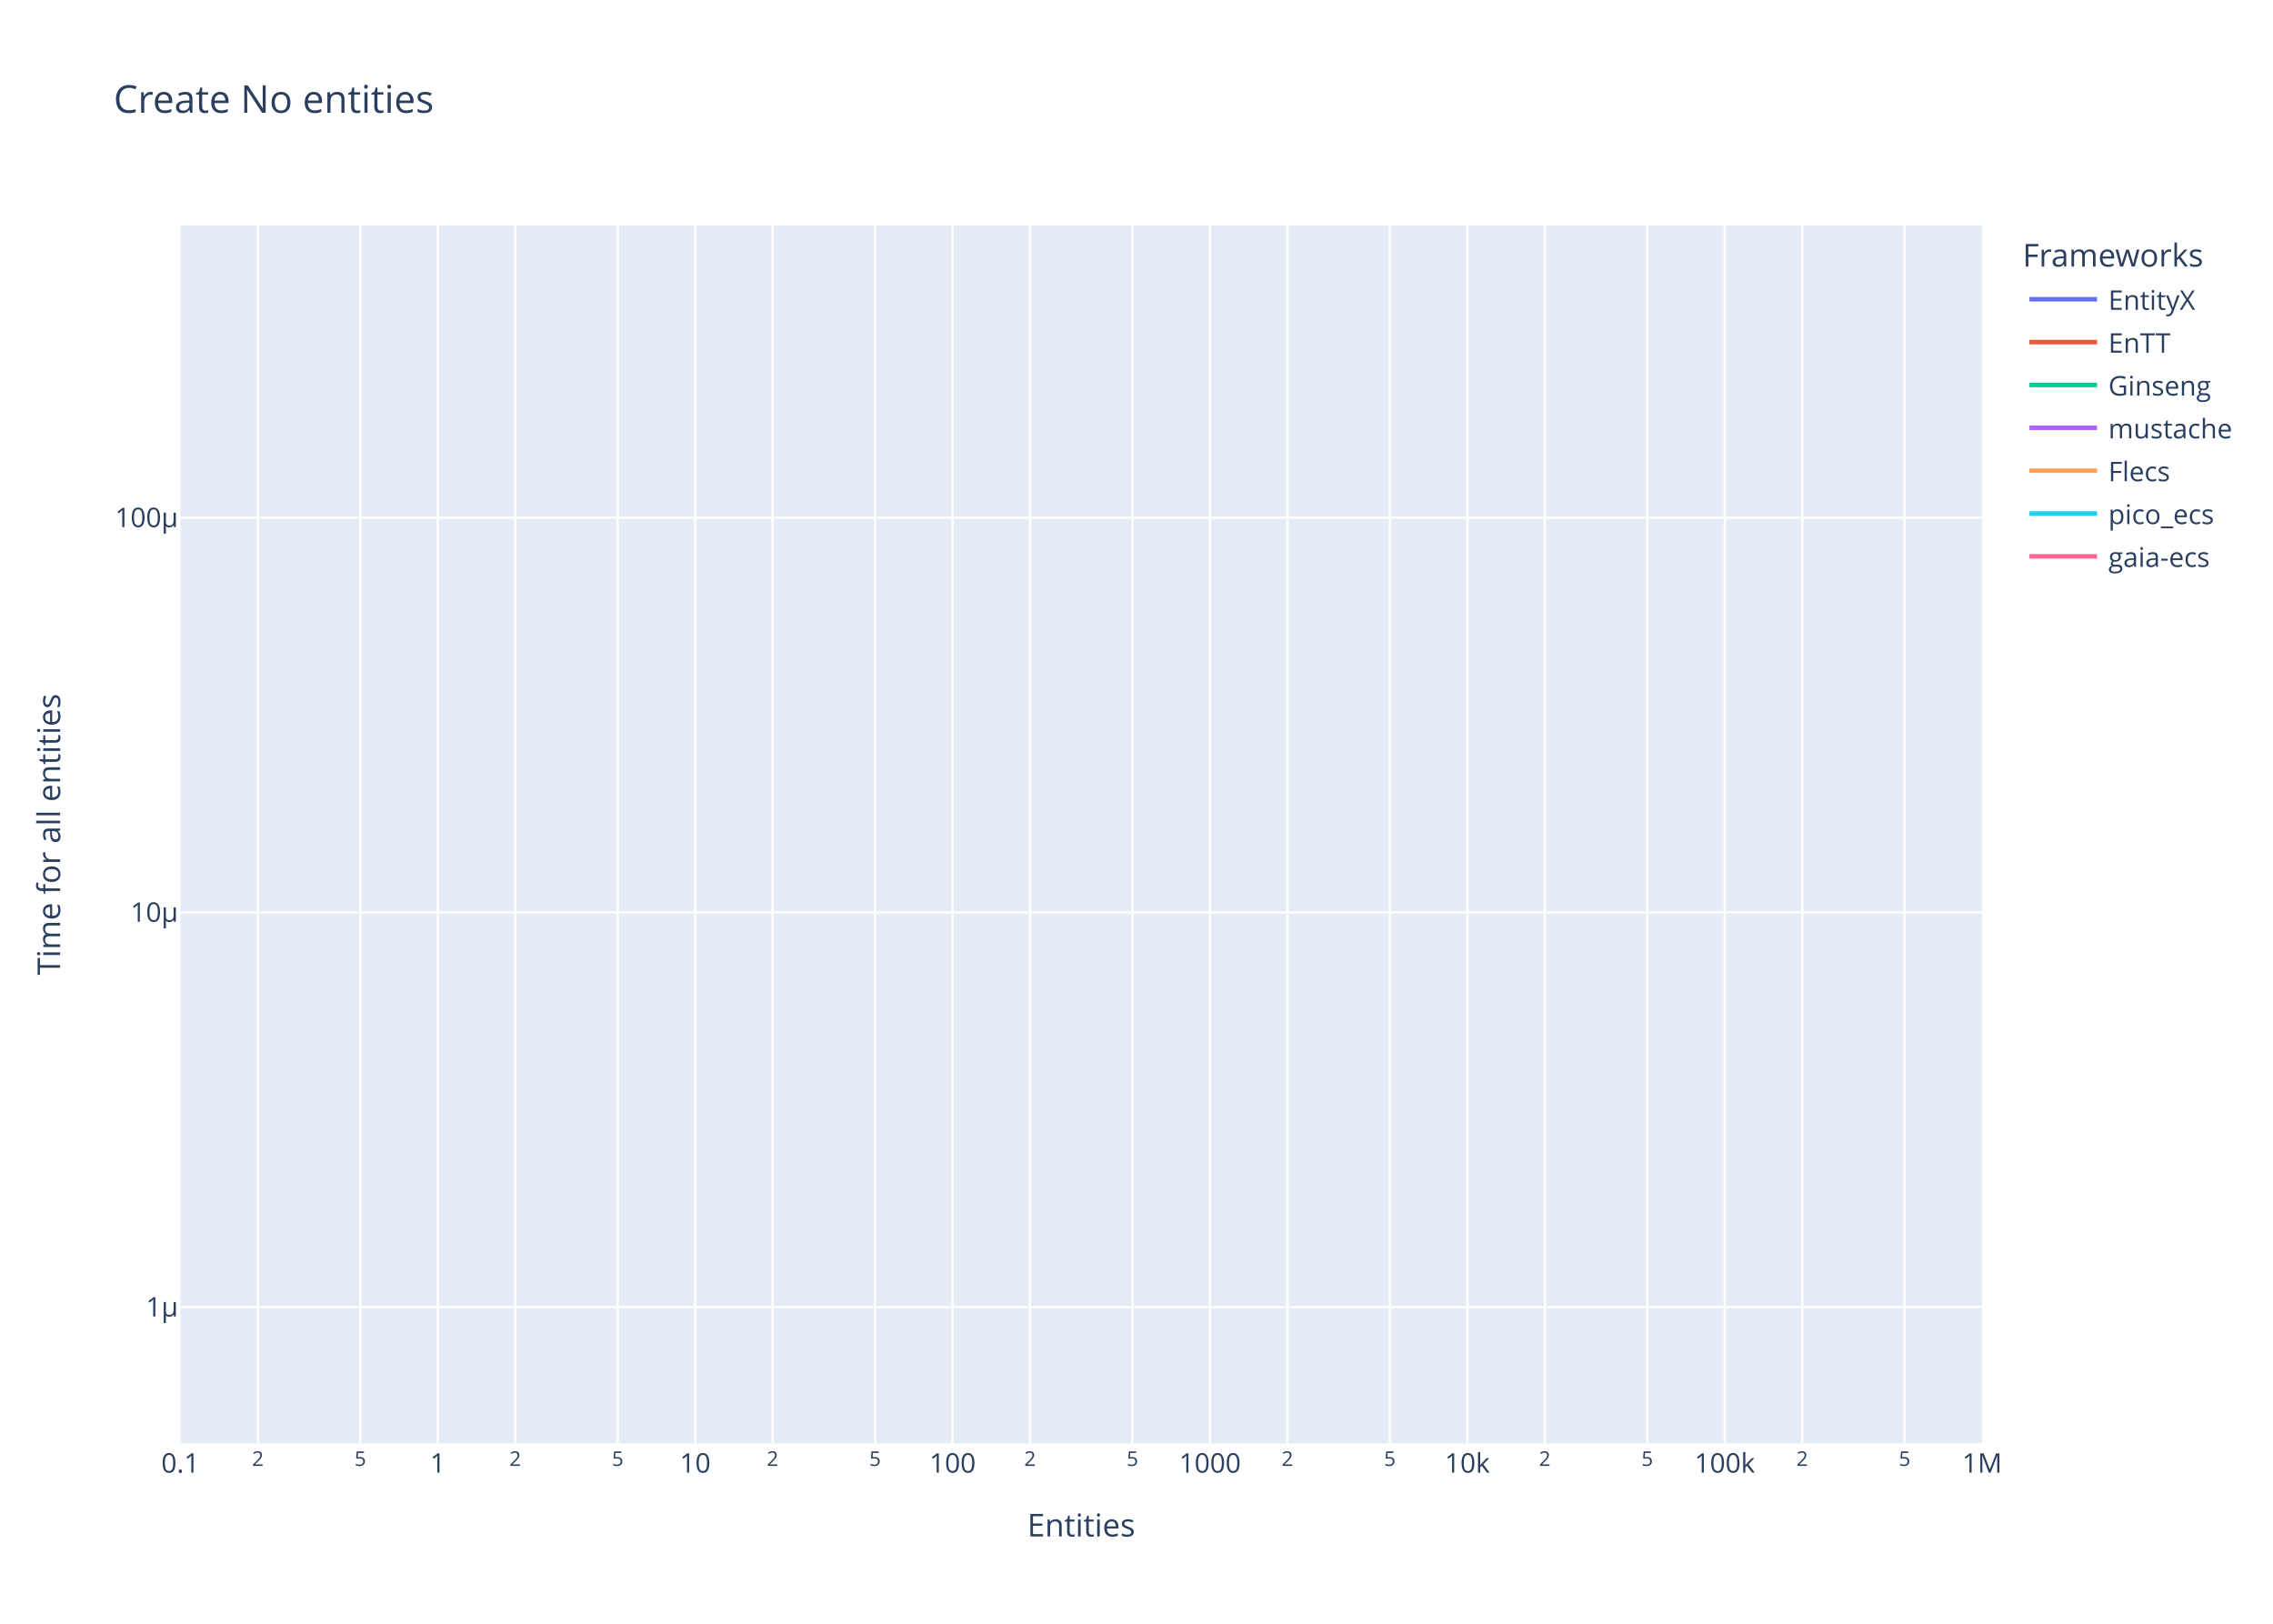
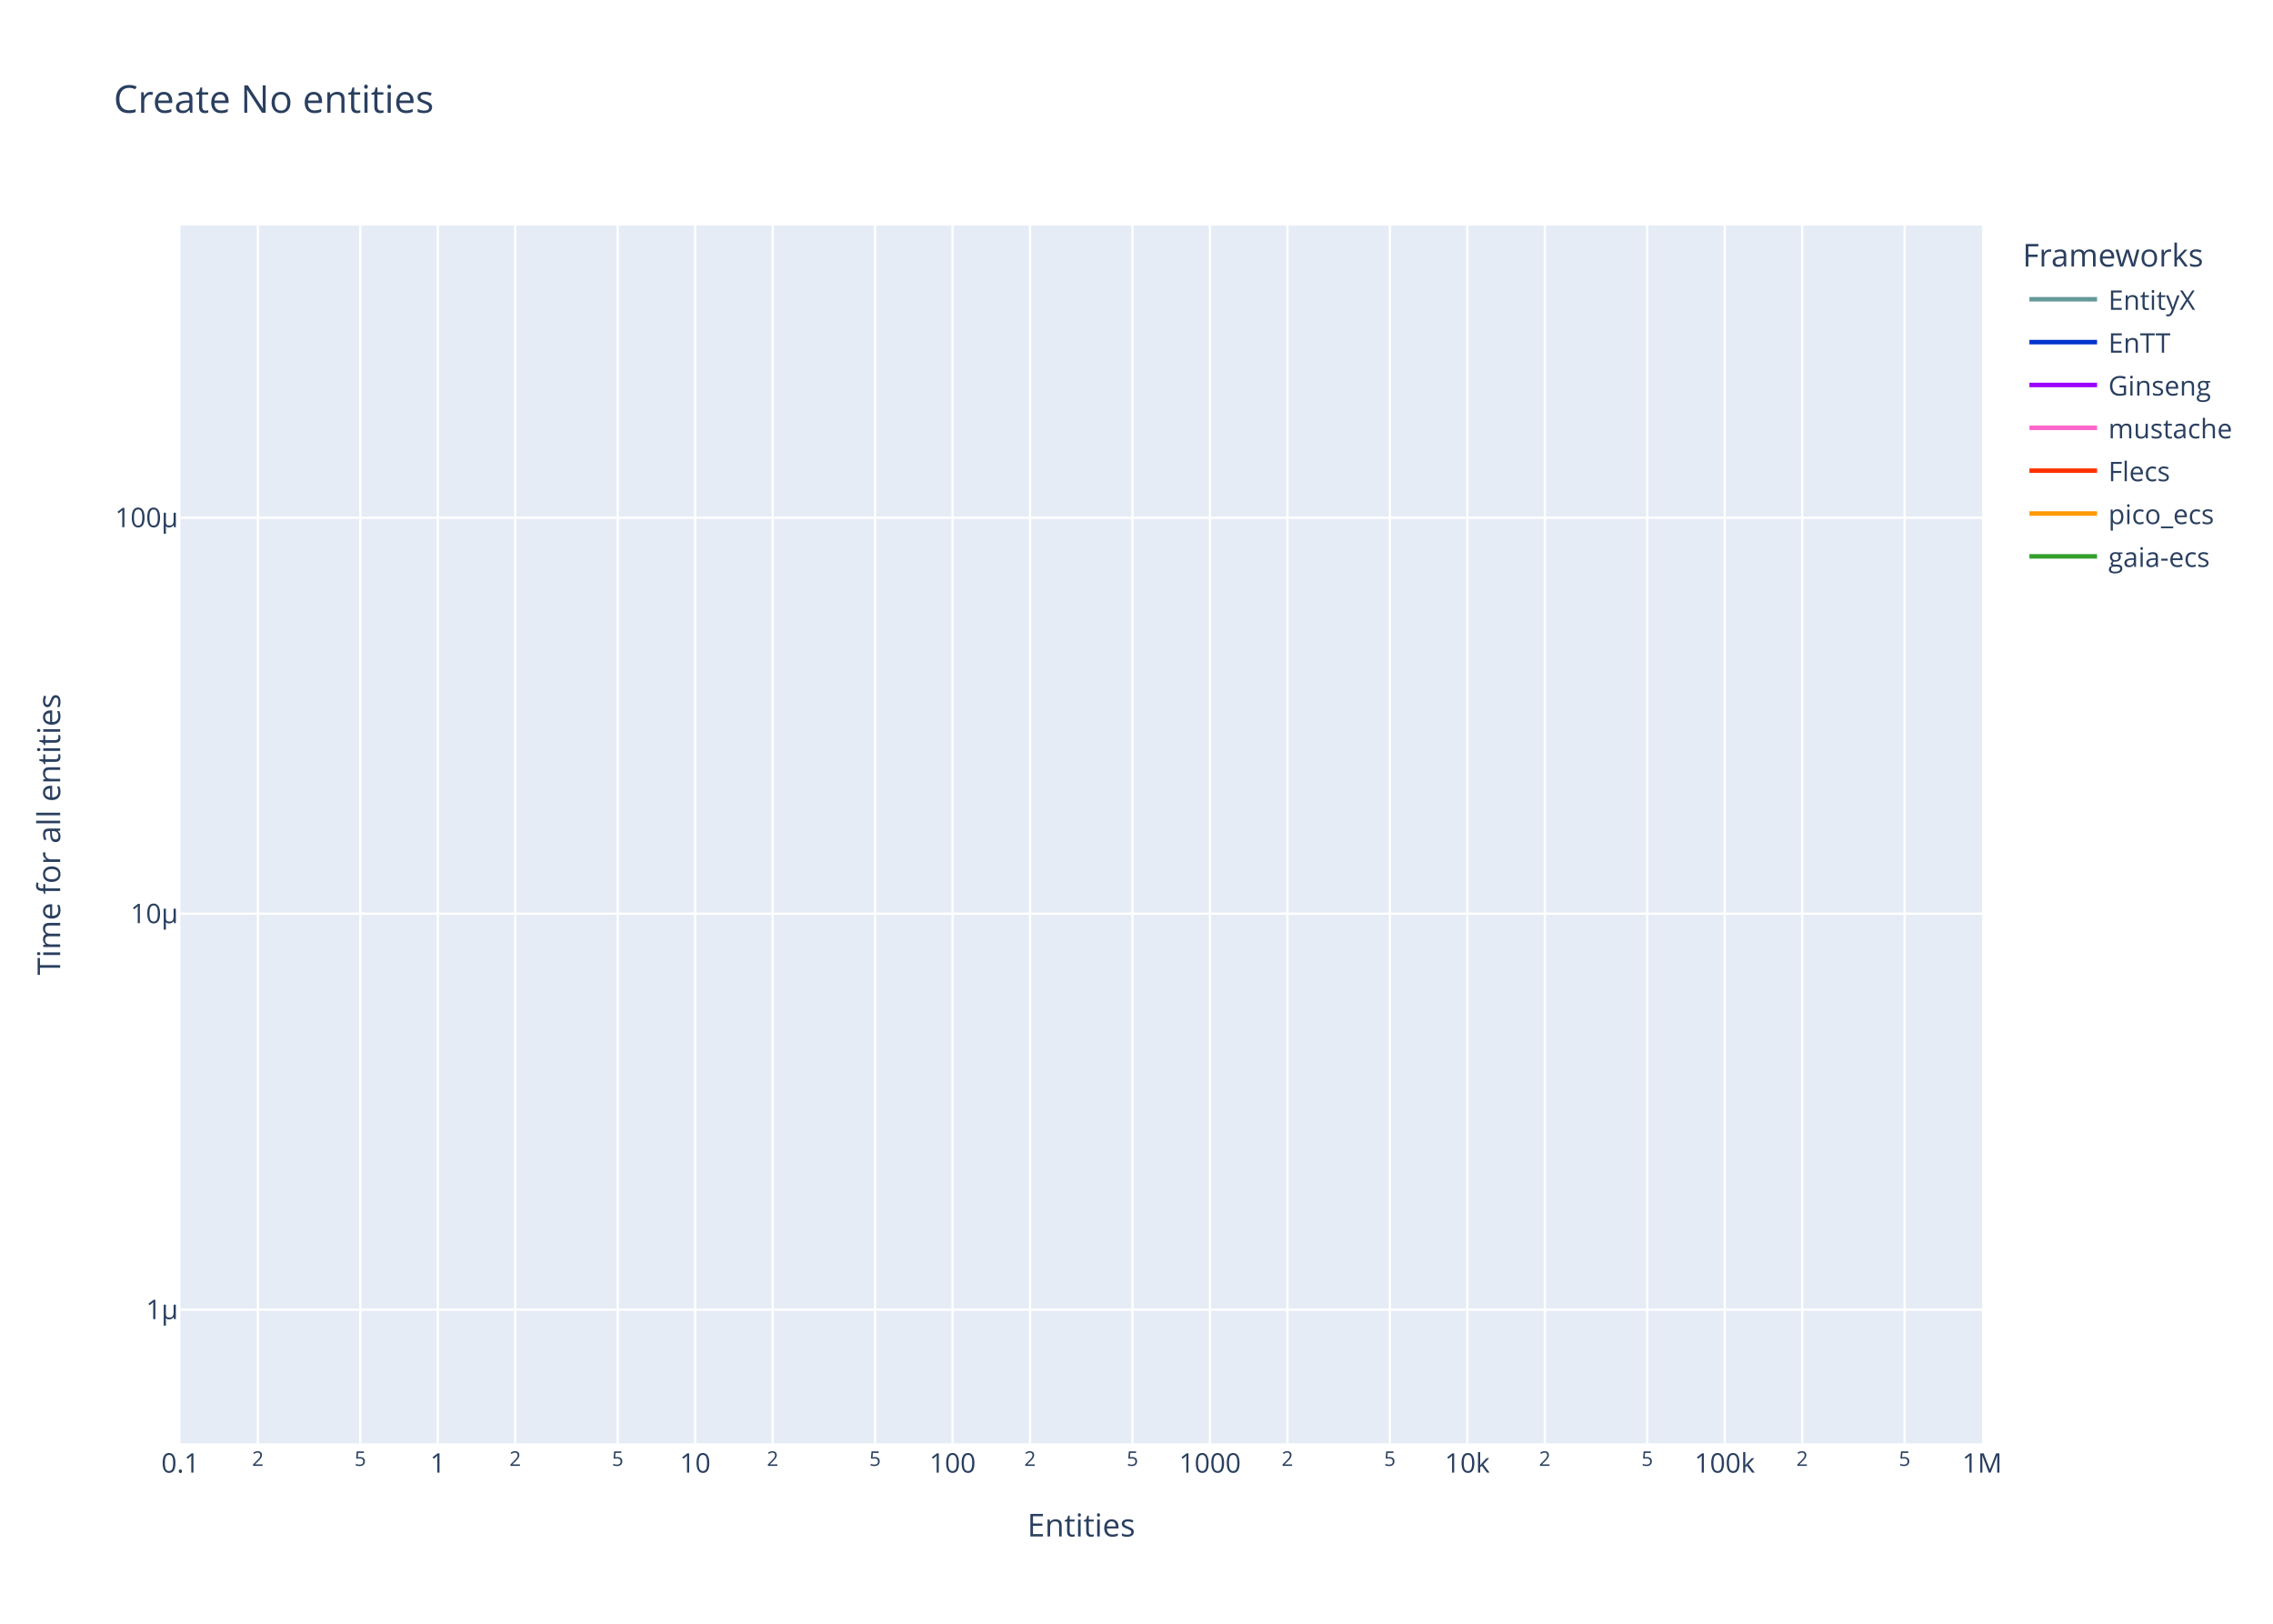
<svg xmlns="http://www.w3.org/2000/svg" class="main-svg" width="1008" height="720" style="" viewBox="0 0 1008 720">
  <rect x="0" y="0" width="1008" height="720" style="fill: rgb(255, 255, 255); fill-opacity: 1;" />
-   <defs id="defs-f11345">
+   <defs id="defs-040038">
    <g class="clips">
-       <clipPath id="clipf11345xyplot" class="plotclip">
+       <clipPath id="clip040038xyplot" class="plotclip">
        <rect width="799" height="540" />
      </clipPath>
-       <clipPath class="axesclip" id="clipf11345x">
+       <clipPath class="axesclip" id="clip040038x">
        <rect x="80" y="0" width="799" height="720" />
      </clipPath>
-       <clipPath class="axesclip" id="clipf11345y">
+       <clipPath class="axesclip" id="clip040038y">
        <rect x="0" y="100" width="1008" height="540" />
      </clipPath>
-       <clipPath class="axesclip" id="clipf11345xy">
+       <clipPath class="axesclip" id="clip040038xy">
        <rect x="80" y="100" width="799" height="540" />
      </clipPath>
    </g>
    <g class="gradients" />
    <g class="patterns" />
  </defs>
  <g class="bglayer">
    <rect class="bg" x="80" y="100" width="799" height="540" style="fill: rgb(229, 236, 246); fill-opacity: 1; stroke-width: 0;" />
  </g>
  <g class="layer-below">
    <g class="imagelayer" />
    <g class="shapelayer" />
  </g>
  <g class="cartesianlayer">
    <g class="subplot xy">
      <g class="layer-subplot">
        <g class="shapelayer" />
        <g class="imagelayer" />
      </g>
      <g class="minor-gridlayer">
        <g class="x" />
        <g class="y" />
      </g>
      <g class="gridlayer">
        <g class="x">
          <path class="xgrid crisp" transform="translate(114.36,0)" d="M0,100v540" style="stroke: rgb(255, 255, 255); stroke-opacity: 1; stroke-width: 1px;" />
          <path class="xgrid crisp" transform="translate(159.78,0)" d="M0,100v540" style="stroke: rgb(255, 255, 255); stroke-opacity: 1; stroke-width: 1px;" />
          <path class="xgrid crisp" transform="translate(194.14,0)" d="M0,100v540" style="stroke: rgb(255, 255, 255); stroke-opacity: 1; stroke-width: 1px;" />
          <path class="xgrid crisp" transform="translate(228.5,0)" d="M0,100v540" style="stroke: rgb(255, 255, 255); stroke-opacity: 1; stroke-width: 1px;" />
          <path class="xgrid crisp" transform="translate(273.93,0)" d="M0,100v540" style="stroke: rgb(255, 255, 255); stroke-opacity: 1; stroke-width: 1px;" />
          <path class="xgrid crisp" transform="translate(308.29,0)" d="M0,100v540" style="stroke: rgb(255, 255, 255); stroke-opacity: 1; stroke-width: 1px;" />
          <path class="xgrid crisp" transform="translate(342.65,0)" d="M0,100v540" style="stroke: rgb(255, 255, 255); stroke-opacity: 1; stroke-width: 1px;" />
          <path class="xgrid crisp" transform="translate(388.07,0)" d="M0,100v540" style="stroke: rgb(255, 255, 255); stroke-opacity: 1; stroke-width: 1px;" />
          <path class="xgrid crisp" transform="translate(422.43,0)" d="M0,100v540" style="stroke: rgb(255, 255, 255); stroke-opacity: 1; stroke-width: 1px;" />
          <path class="xgrid crisp" transform="translate(456.79,0)" d="M0,100v540" style="stroke: rgb(255, 255, 255); stroke-opacity: 1; stroke-width: 1px;" />
          <path class="xgrid crisp" transform="translate(502.21,0)" d="M0,100v540" style="stroke: rgb(255, 255, 255); stroke-opacity: 1; stroke-width: 1px;" />
          <path class="xgrid crisp" transform="translate(536.57,0)" d="M0,100v540" style="stroke: rgb(255, 255, 255); stroke-opacity: 1; stroke-width: 1px;" />
          <path class="xgrid crisp" transform="translate(570.93,0)" d="M0,100v540" style="stroke: rgb(255, 255, 255); stroke-opacity: 1; stroke-width: 1px;" />
          <path class="xgrid crisp" transform="translate(616.35,0)" d="M0,100v540" style="stroke: rgb(255, 255, 255); stroke-opacity: 1; stroke-width: 1px;" />
          <path class="xgrid crisp" transform="translate(650.71,0)" d="M0,100v540" style="stroke: rgb(255, 255, 255); stroke-opacity: 1; stroke-width: 1px;" />
          <path class="xgrid crisp" transform="translate(685.07,0)" d="M0,100v540" style="stroke: rgb(255, 255, 255); stroke-opacity: 1; stroke-width: 1px;" />
          <path class="xgrid crisp" transform="translate(730.5,0)" d="M0,100v540" style="stroke: rgb(255, 255, 255); stroke-opacity: 1; stroke-width: 1px;" />
          <path class="xgrid crisp" transform="translate(764.86,0)" d="M0,100v540" style="stroke: rgb(255, 255, 255); stroke-opacity: 1; stroke-width: 1px;" />
          <path class="xgrid crisp" transform="translate(799.22,0)" d="M0,100v540" style="stroke: rgb(255, 255, 255); stroke-opacity: 1; stroke-width: 1px;" />
          <path class="xgrid crisp" transform="translate(844.64,0)" d="M0,100v540" style="stroke: rgb(255, 255, 255); stroke-opacity: 1; stroke-width: 1px;" />
        </g>
        <g class="y">
-           <path class="ygrid crisp" transform="translate(0,579.55)" d="M80,0h799" style="stroke: rgb(255, 255, 255); stroke-opacity: 1; stroke-width: 1px;" />
-           <path class="ygrid crisp" transform="translate(0,404.54)" d="M80,0h799" style="stroke: rgb(255, 255, 255); stroke-opacity: 1; stroke-width: 1px;" />
-           <path class="ygrid crisp" transform="translate(0,229.53)" d="M80,0h799" style="stroke: rgb(255, 255, 255); stroke-opacity: 1; stroke-width: 1px;" />
+           <path class="ygrid crisp" transform="translate(0,580.73)" d="M80,0h799" style="stroke: rgb(255, 255, 255); stroke-opacity: 1; stroke-width: 1px;" />
+           <path class="ygrid crisp" transform="translate(0,405.15)" d="M80,0h799" style="stroke: rgb(255, 255, 255); stroke-opacity: 1; stroke-width: 1px;" />
+           <path class="ygrid crisp" transform="translate(0,229.56)" d="M80,0h799" style="stroke: rgb(255, 255, 255); stroke-opacity: 1; stroke-width: 1px;" />
        </g>
      </g>
      <g class="zerolinelayer" />
      <path class="xlines-below" />
      <path class="ylines-below" />
      <g class="overlines-below" />
      <g class="xaxislayer-below" />
      <g class="yaxislayer-below" />
      <g class="overaxes-below" />
-       <g class="plot" transform="translate(80,100)" clip-path="url(#clipf11345xyplot)">
+       <g class="plot" transform="translate(80,100)" clip-path="url(#clip040038xyplot)">
        <g class="scatterlayer mlayer">
-           <g class="trace scatter trace7cb157" style="stroke-miterlimit: 2; opacity: 1;">
-             <g class="fills" />
-             <g class="errorbars" />
-             <g class="lines">
-               <path class="js-line" d="M-15980,497.86" style="vector-effect: none; fill: none; stroke: rgb(99, 110, 250); stroke-opacity: 1; stroke-width: 2px; opacity: 1;" />
-             </g>
-             <g class="points" />
-             <g class="text" />
-           </g>
-           <g class="trace scatter tracec948d8" style="stroke-miterlimit: 2; opacity: 1;">
-             <g class="fills" />
-             <g class="errorbars" />
-             <g class="lines">
-               <path class="js-line" d="M-15980,507.32" style="vector-effect: none; fill: none; stroke: rgb(239, 85, 59); stroke-opacity: 1; stroke-width: 2px; opacity: 1;" />
-             </g>
-             <g class="points" />
-             <g class="text" />
-           </g>
-           <g class="trace scatter trace32ebe5" style="stroke-miterlimit: 2; opacity: 1;">
-             <g class="fills" />
-             <g class="errorbars" />
-             <g class="lines">
-               <path class="js-line" d="M-15980,513" style="vector-effect: none; fill: none; stroke: rgb(0, 204, 150); stroke-opacity: 1; stroke-width: 2px; opacity: 1;" />
-             </g>
-             <g class="points" />
-             <g class="text" />
-           </g>
-           <g class="trace scatter trace8f4ba0" style="stroke-miterlimit: 2; opacity: 1;">
-             <g class="fills" />
-             <g class="errorbars" />
-             <g class="lines">
-               <path class="js-line" d="M-15980,496.61" style="vector-effect: none; fill: none; stroke: rgb(171, 99, 250); stroke-opacity: 1; stroke-width: 2px; opacity: 1;" />
-             </g>
-             <g class="points" />
-             <g class="text" />
-           </g>
-           <g class="trace scatter tracedc2574" style="stroke-miterlimit: 2; opacity: 1;">
-             <g class="fills" />
-             <g class="errorbars" />
-             <g class="lines">
-               <path class="js-line" d="M-15980,27" style="vector-effect: none; fill: none; stroke: rgb(255, 161, 90); stroke-opacity: 1; stroke-width: 2px; opacity: 1;" />
-             </g>
-             <g class="points" />
-             <g class="text" />
-           </g>
-           <g class="trace scatter tracedf08e5" style="stroke-miterlimit: 2; opacity: 1;">
-             <g class="fills" />
-             <g class="errorbars" />
-             <g class="lines">
-               <path class="js-line" d="M-15980,453.98" style="vector-effect: none; fill: none; stroke: rgb(25, 211, 243); stroke-opacity: 1; stroke-width: 2px; opacity: 1;" />
-             </g>
-             <g class="points" />
-             <g class="text" />
-           </g>
-           <g class="trace scatter trace03bb1e" style="stroke-miterlimit: 2; opacity: 1;">
-             <g class="fills" />
-             <g class="errorbars" />
-             <g class="lines">
-               <path class="js-line" d="M-15980,398" style="vector-effect: none; fill: none; stroke: rgb(255, 102, 146); stroke-opacity: 1; stroke-width: 2px; opacity: 1;" />
+           <g class="trace scatter tracedf896b" style="stroke-miterlimit: 2; opacity: 1;">
+             <g class="fills" />
+             <g class="errorbars" />
+             <g class="lines">
+               <path class="js-line" d="M-15980,499.58" style="vector-effect: none; fill: none; stroke: rgb(102, 153, 153); stroke-opacity: 1; stroke-width: 2px; opacity: 1;" />
+             </g>
+             <g class="points" />
+             <g class="text" />
+           </g>
+           <g class="trace scatter tracea6b4c8" style="stroke-miterlimit: 2; opacity: 1;">
+             <g class="fills" />
+             <g class="errorbars" />
+             <g class="lines">
+               <path class="js-line" d="M-15980,508.37" style="vector-effect: none; fill: none; stroke: rgb(0, 51, 204); stroke-opacity: 1; stroke-width: 2px; opacity: 1;" />
+             </g>
+             <g class="points" />
+             <g class="text" />
+           </g>
+           <g class="trace scatter trace59cb5d" style="stroke-miterlimit: 2; opacity: 1;">
+             <g class="fills" />
+             <g class="errorbars" />
+             <g class="lines">
+               <path class="js-line" d="M-15980,513" style="vector-effect: none; fill: none; stroke: rgb(153, 0, 255); stroke-opacity: 1; stroke-width: 2px; opacity: 1;" />
+             </g>
+             <g class="points" />
+             <g class="text" />
+           </g>
+           <g class="trace scatter trace889d09" style="stroke-miterlimit: 2; opacity: 1;">
+             <g class="fills" />
+             <g class="errorbars" />
+             <g class="lines">
+               <path class="js-line" d="M-15980,498.32" style="vector-effect: none; fill: none; stroke: rgb(255, 102, 204); stroke-opacity: 1; stroke-width: 2px; opacity: 1;" />
+             </g>
+             <g class="points" />
+             <g class="text" />
+           </g>
+           <g class="trace scatter trace128c86" style="stroke-miterlimit: 2; opacity: 1;">
+             <g class="fills" />
+             <g class="errorbars" />
+             <g class="lines">
+               <path class="js-line" d="M-15980,27" style="vector-effect: none; fill: none; stroke: rgb(255, 51, 0); stroke-opacity: 1; stroke-width: 2px; opacity: 1;" />
+             </g>
+             <g class="points" />
+             <g class="text" />
+           </g>
+           <g class="trace scatter trace5a8daf" style="stroke-miterlimit: 2; opacity: 1;">
+             <g class="fills" />
+             <g class="errorbars" />
+             <g class="lines">
+               <path class="js-line" d="M-15980,455.95" style="vector-effect: none; fill: none; stroke: rgb(255, 153, 0); stroke-opacity: 1; stroke-width: 2px; opacity: 1;" />
+             </g>
+             <g class="points" />
+             <g class="text" />
+           </g>
+           <g class="trace scatter tracec07ea6" style="stroke-miterlimit: 2; opacity: 1;">
+             <g class="fills" />
+             <g class="errorbars" />
+             <g class="lines">
+               <path class="js-line" d="M-15980,400.2" style="vector-effect: none; fill: none; stroke: rgb(51, 160, 44); stroke-opacity: 1; stroke-width: 2px; opacity: 1;" />
            </g>
            <g class="points" />
            <g class="text" />
          </g>
        </g>
      </g>
      <g class="overplot" />
      <path class="xlines-above crisp" d="M0,0" style="fill: none;" />
      <path class="ylines-above crisp" d="M0,0" style="fill: none;" />
      <g class="overlines-above" />
      <g class="xaxislayer-above">
        <g class="xtick">
          <text text-anchor="middle" x="0" y="653" transform="translate(80,0)" style="font-family: 'Open Sans', verdana, arial, sans-serif; font-size: 12px; fill: rgb(42, 63, 95); fill-opacity: 1; white-space: pre; opacity: 1;">0.1</text>
        </g>
        <g class="xtick">
          <text text-anchor="middle" x="0" y="650" style="font-family: 'Open Sans', verdana, arial, sans-serif; font-size: 9px; fill: rgb(42, 63, 95); fill-opacity: 1; white-space: pre; opacity: 1;" transform="translate(114.36,0)">2</text>
        </g>
        <g class="xtick">
          <text text-anchor="middle" x="0" y="650" style="font-family: 'Open Sans', verdana, arial, sans-serif; font-size: 9px; fill: rgb(42, 63, 95); fill-opacity: 1; white-space: pre; opacity: 1;" transform="translate(159.78,0)">5</text>
        </g>
        <g class="xtick">
          <text text-anchor="middle" x="0" y="653" style="font-family: 'Open Sans', verdana, arial, sans-serif; font-size: 12px; fill: rgb(42, 63, 95); fill-opacity: 1; white-space: pre; opacity: 1;" transform="translate(194.14,0)">1</text>
        </g>
        <g class="xtick">
          <text text-anchor="middle" x="0" y="650" style="font-family: 'Open Sans', verdana, arial, sans-serif; font-size: 9px; fill: rgb(42, 63, 95); fill-opacity: 1; white-space: pre; opacity: 1;" transform="translate(228.5,0)">2</text>
        </g>
        <g class="xtick">
          <text text-anchor="middle" x="0" y="650" style="font-family: 'Open Sans', verdana, arial, sans-serif; font-size: 9px; fill: rgb(42, 63, 95); fill-opacity: 1; white-space: pre; opacity: 1;" transform="translate(273.93,0)">5</text>
        </g>
        <g class="xtick">
          <text text-anchor="middle" x="0" y="653" style="font-family: 'Open Sans', verdana, arial, sans-serif; font-size: 12px; fill: rgb(42, 63, 95); fill-opacity: 1; white-space: pre; opacity: 1;" transform="translate(308.29,0)">10</text>
        </g>
        <g class="xtick">
          <text text-anchor="middle" x="0" y="650" style="font-family: 'Open Sans', verdana, arial, sans-serif; font-size: 9px; fill: rgb(42, 63, 95); fill-opacity: 1; white-space: pre; opacity: 1;" transform="translate(342.65,0)">2</text>
        </g>
        <g class="xtick">
          <text text-anchor="middle" x="0" y="650" style="font-family: 'Open Sans', verdana, arial, sans-serif; font-size: 9px; fill: rgb(42, 63, 95); fill-opacity: 1; white-space: pre; opacity: 1;" transform="translate(388.07,0)">5</text>
        </g>
        <g class="xtick">
          <text text-anchor="middle" x="0" y="653" style="font-family: 'Open Sans', verdana, arial, sans-serif; font-size: 12px; fill: rgb(42, 63, 95); fill-opacity: 1; white-space: pre; opacity: 1;" transform="translate(422.43,0)">100</text>
        </g>
        <g class="xtick">
          <text text-anchor="middle" x="0" y="650" style="font-family: 'Open Sans', verdana, arial, sans-serif; font-size: 9px; fill: rgb(42, 63, 95); fill-opacity: 1; white-space: pre; opacity: 1;" transform="translate(456.79,0)">2</text>
        </g>
        <g class="xtick">
          <text text-anchor="middle" x="0" y="650" style="font-family: 'Open Sans', verdana, arial, sans-serif; font-size: 9px; fill: rgb(42, 63, 95); fill-opacity: 1; white-space: pre; opacity: 1;" transform="translate(502.21,0)">5</text>
        </g>
        <g class="xtick">
          <text text-anchor="middle" x="0" y="653" style="font-family: 'Open Sans', verdana, arial, sans-serif; font-size: 12px; fill: rgb(42, 63, 95); fill-opacity: 1; white-space: pre; opacity: 1;" transform="translate(536.57,0)">1000</text>
        </g>
        <g class="xtick">
          <text text-anchor="middle" x="0" y="650" style="font-family: 'Open Sans', verdana, arial, sans-serif; font-size: 9px; fill: rgb(42, 63, 95); fill-opacity: 1; white-space: pre; opacity: 1;" transform="translate(570.93,0)">2</text>
        </g>
        <g class="xtick">
          <text text-anchor="middle" x="0" y="650" style="font-family: 'Open Sans', verdana, arial, sans-serif; font-size: 9px; fill: rgb(42, 63, 95); fill-opacity: 1; white-space: pre; opacity: 1;" transform="translate(616.35,0)">5</text>
        </g>
        <g class="xtick">
          <text text-anchor="middle" x="0" y="653" style="font-family: 'Open Sans', verdana, arial, sans-serif; font-size: 12px; fill: rgb(42, 63, 95); fill-opacity: 1; white-space: pre; opacity: 1;" transform="translate(650.71,0)">10k</text>
        </g>
        <g class="xtick">
          <text text-anchor="middle" x="0" y="650" style="font-family: 'Open Sans', verdana, arial, sans-serif; font-size: 9px; fill: rgb(42, 63, 95); fill-opacity: 1; white-space: pre; opacity: 1;" transform="translate(685.07,0)">2</text>
        </g>
        <g class="xtick">
          <text text-anchor="middle" x="0" y="650" style="font-family: 'Open Sans', verdana, arial, sans-serif; font-size: 9px; fill: rgb(42, 63, 95); fill-opacity: 1; white-space: pre; opacity: 1;" transform="translate(730.5,0)">5</text>
        </g>
        <g class="xtick">
          <text text-anchor="middle" x="0" y="653" style="font-family: 'Open Sans', verdana, arial, sans-serif; font-size: 12px; fill: rgb(42, 63, 95); fill-opacity: 1; white-space: pre; opacity: 1;" transform="translate(764.86,0)">100k</text>
        </g>
        <g class="xtick">
          <text text-anchor="middle" x="0" y="650" style="font-family: 'Open Sans', verdana, arial, sans-serif; font-size: 9px; fill: rgb(42, 63, 95); fill-opacity: 1; white-space: pre; opacity: 1;" transform="translate(799.22,0)">2</text>
        </g>
        <g class="xtick">
          <text text-anchor="middle" x="0" y="650" style="font-family: 'Open Sans', verdana, arial, sans-serif; font-size: 9px; fill: rgb(42, 63, 95); fill-opacity: 1; white-space: pre; opacity: 1;" transform="translate(844.64,0)">5</text>
        </g>
        <g class="xtick">
          <text text-anchor="middle" x="0" y="653" style="font-family: 'Open Sans', verdana, arial, sans-serif; font-size: 12px; fill: rgb(42, 63, 95); fill-opacity: 1; white-space: pre; opacity: 1;" transform="translate(879,0)">1M</text>
        </g>
      </g>
      <g class="yaxislayer-above">
        <g class="ytick">
-           <text text-anchor="end" x="79" y="4.2" transform="translate(0,579.55)" style="font-family: 'Open Sans', verdana, arial, sans-serif; font-size: 12px; fill: rgb(42, 63, 95); fill-opacity: 1; white-space: pre; opacity: 1;">1µ</text>
+           <text text-anchor="end" x="79" y="4.2" transform="translate(0,580.73)" style="font-family: 'Open Sans', verdana, arial, sans-serif; font-size: 12px; fill: rgb(42, 63, 95); fill-opacity: 1; white-space: pre; opacity: 1;">1µ</text>
        </g>
        <g class="ytick">
-           <text text-anchor="end" x="79" y="4.2" style="font-family: 'Open Sans', verdana, arial, sans-serif; font-size: 12px; fill: rgb(42, 63, 95); fill-opacity: 1; white-space: pre; opacity: 1;" transform="translate(0,404.54)">10µ</text>
+           <text text-anchor="end" x="79" y="4.2" style="font-family: 'Open Sans', verdana, arial, sans-serif; font-size: 12px; fill: rgb(42, 63, 95); fill-opacity: 1; white-space: pre; opacity: 1;" transform="translate(0,405.15)">10µ</text>
        </g>
        <g class="ytick">
-           <text text-anchor="end" x="79" y="4.2" style="font-family: 'Open Sans', verdana, arial, sans-serif; font-size: 12px; fill: rgb(42, 63, 95); fill-opacity: 1; white-space: pre; opacity: 1;" transform="translate(0,229.53)">100µ</text>
+           <text text-anchor="end" x="79" y="4.2" style="font-family: 'Open Sans', verdana, arial, sans-serif; font-size: 12px; fill: rgb(42, 63, 95); fill-opacity: 1; white-space: pre; opacity: 1;" transform="translate(0,229.56)">100µ</text>
        </g>
      </g>
      <g class="overaxes-above" />
    </g>
  </g>
  <g class="polarlayer" />
  <g class="smithlayer" />
  <g class="ternarylayer" />
  <g class="geolayer" />
  <g class="funnelarealayer" />
  <g class="pielayer" />
  <g class="iciclelayer" />
  <g class="treemaplayer" />
  <g class="sunburstlayer" />
  <g class="glimages" />
-   <defs id="topdefs-f11345">
+   <defs id="topdefs-040038">
    <g class="clips" />
-     <clipPath id="legendf11345">
+     <clipPath id="legend040038">
      <rect width="101" height="162" x="0" y="0" />
    </clipPath>
  </defs>
  <g class="layer-above">
    <g class="imagelayer" />
    <g class="shapelayer" />
  </g>
  <g class="infolayer">
    <g class="legend" pointer-events="all" transform="translate(894.98,100)">
      <rect class="bg" shape-rendering="crispEdges" style="stroke: rgb(68, 68, 68); stroke-opacity: 1; fill: rgb(255, 255, 255); fill-opacity: 1; stroke-width: 0px;" width="101" height="162" x="0" y="0" />
-       <g class="scrollbox" transform="" clip-path="url(#legendf11345)">
+       <g class="scrollbox" transform="" clip-path="url(#legend040038)">
        <text class="legendtitletext" text-anchor="start" x="2" y="18.2" style="font-family: 'Open Sans', verdana, arial, sans-serif; font-size: 14px; fill: rgb(42, 63, 95); fill-opacity: 1; white-space: pre;">Frameworks</text>
        <g class="groups" transform="">
          <g class="traces" transform="translate(0,32.7)" style="opacity: 1;">
            <text class="legendtext" text-anchor="start" x="40" y="4.68" style="font-family: 'Open Sans', verdana, arial, sans-serif; font-size: 12px; fill: rgb(42, 63, 95); fill-opacity: 1; white-space: pre;">EntityX</text>
            <g class="layers" style="opacity: 1;">
              <g class="legendfill" />
              <g class="legendlines">
-                 <path class="js-line" d="M5,0h30" style="fill: none; stroke: rgb(99, 110, 250); stroke-opacity: 1; stroke-width: 2px;" />
+                 <path class="js-line" d="M5,0h30" style="fill: none; stroke: rgb(102, 153, 153); stroke-opacity: 1; stroke-width: 2px;" />
              </g>
              <g class="legendsymbols">
                <g class="legendpoints" />
              </g>
            </g>
            <rect class="legendtoggle" x="0" y="-9.5" width="95.25" height="19" style="fill: rgb(0, 0, 0); fill-opacity: 0;" />
          </g>
        </g>
        <g class="groups" transform="">
          <g class="traces" transform="translate(0,51.7)" style="opacity: 1;">
            <text class="legendtext" text-anchor="start" x="40" y="4.68" style="font-family: 'Open Sans', verdana, arial, sans-serif; font-size: 12px; fill: rgb(42, 63, 95); fill-opacity: 1; white-space: pre;">EnTT</text>
            <g class="layers" style="opacity: 1;">
              <g class="legendfill" />
              <g class="legendlines">
-                 <path class="js-line" d="M5,0h30" style="fill: none; stroke: rgb(239, 85, 59); stroke-opacity: 1; stroke-width: 2px;" />
+                 <path class="js-line" d="M5,0h30" style="fill: none; stroke: rgb(0, 51, 204); stroke-opacity: 1; stroke-width: 2px;" />
              </g>
              <g class="legendsymbols">
                <g class="legendpoints" />
              </g>
            </g>
            <rect class="legendtoggle" x="0" y="-9.5" width="95.25" height="19" style="fill: rgb(0, 0, 0); fill-opacity: 0;" />
          </g>
        </g>
        <g class="groups" transform="">
          <g class="traces" transform="translate(0,70.7)" style="opacity: 1;">
            <text class="legendtext" text-anchor="start" x="40" y="4.68" style="font-family: 'Open Sans', verdana, arial, sans-serif; font-size: 12px; fill: rgb(42, 63, 95); fill-opacity: 1; white-space: pre;">Ginseng</text>
            <g class="layers" style="opacity: 1;">
              <g class="legendfill" />
              <g class="legendlines">
-                 <path class="js-line" d="M5,0h30" style="fill: none; stroke: rgb(0, 204, 150); stroke-opacity: 1; stroke-width: 2px;" />
+                 <path class="js-line" d="M5,0h30" style="fill: none; stroke: rgb(153, 0, 255); stroke-opacity: 1; stroke-width: 2px;" />
              </g>
              <g class="legendsymbols">
                <g class="legendpoints" />
              </g>
            </g>
            <rect class="legendtoggle" x="0" y="-9.5" width="95.25" height="19" style="fill: rgb(0, 0, 0); fill-opacity: 0;" />
          </g>
        </g>
        <g class="groups" transform="">
          <g class="traces" transform="translate(0,89.7)" style="opacity: 1;">
            <text class="legendtext" text-anchor="start" x="40" y="4.68" style="font-family: 'Open Sans', verdana, arial, sans-serif; font-size: 12px; fill: rgb(42, 63, 95); fill-opacity: 1; white-space: pre;">mustache</text>
            <g class="layers" style="opacity: 1;">
              <g class="legendfill" />
              <g class="legendlines">
-                 <path class="js-line" d="M5,0h30" style="fill: none; stroke: rgb(171, 99, 250); stroke-opacity: 1; stroke-width: 2px;" />
+                 <path class="js-line" d="M5,0h30" style="fill: none; stroke: rgb(255, 102, 204); stroke-opacity: 1; stroke-width: 2px;" />
              </g>
              <g class="legendsymbols">
                <g class="legendpoints" />
              </g>
            </g>
            <rect class="legendtoggle" x="0" y="-9.5" width="95.25" height="19" style="fill: rgb(0, 0, 0); fill-opacity: 0;" />
          </g>
        </g>
        <g class="groups" transform="">
          <g class="traces" transform="translate(0,108.7)" style="opacity: 1;">
            <text class="legendtext" text-anchor="start" x="40" y="4.68" style="font-family: 'Open Sans', verdana, arial, sans-serif; font-size: 12px; fill: rgb(42, 63, 95); fill-opacity: 1; white-space: pre;">Flecs</text>
            <g class="layers" style="opacity: 1;">
              <g class="legendfill" />
              <g class="legendlines">
-                 <path class="js-line" d="M5,0h30" style="fill: none; stroke: rgb(255, 161, 90); stroke-opacity: 1; stroke-width: 2px;" />
+                 <path class="js-line" d="M5,0h30" style="fill: none; stroke: rgb(255, 51, 0); stroke-opacity: 1; stroke-width: 2px;" />
              </g>
              <g class="legendsymbols">
                <g class="legendpoints" />
              </g>
            </g>
            <rect class="legendtoggle" x="0" y="-9.5" width="95.25" height="19" style="fill: rgb(0, 0, 0); fill-opacity: 0;" />
          </g>
        </g>
        <g class="groups" transform="">
          <g class="traces" transform="translate(0,127.7)" style="opacity: 1;">
            <text class="legendtext" text-anchor="start" x="40" y="4.68" style="font-family: 'Open Sans', verdana, arial, sans-serif; font-size: 12px; fill: rgb(42, 63, 95); fill-opacity: 1; white-space: pre;">pico_ecs</text>
            <g class="layers" style="opacity: 1;">
              <g class="legendfill" />
              <g class="legendlines">
-                 <path class="js-line" d="M5,0h30" style="fill: none; stroke: rgb(25, 211, 243); stroke-opacity: 1; stroke-width: 2px;" />
+                 <path class="js-line" d="M5,0h30" style="fill: none; stroke: rgb(255, 153, 0); stroke-opacity: 1; stroke-width: 2px;" />
              </g>
              <g class="legendsymbols">
                <g class="legendpoints" />
              </g>
            </g>
            <rect class="legendtoggle" x="0" y="-9.5" width="95.25" height="19" style="fill: rgb(0, 0, 0); fill-opacity: 0;" />
          </g>
        </g>
        <g class="groups" transform="">
          <g class="traces" transform="translate(0,146.7)" style="opacity: 1;">
            <text class="legendtext" text-anchor="start" x="40" y="4.68" style="font-family: 'Open Sans', verdana, arial, sans-serif; font-size: 12px; fill: rgb(42, 63, 95); fill-opacity: 1; white-space: pre;">gaia-ecs</text>
            <g class="layers" style="opacity: 1;">
              <g class="legendfill" />
              <g class="legendlines">
-                 <path class="js-line" d="M5,0h30" style="fill: none; stroke: rgb(255, 102, 146); stroke-opacity: 1; stroke-width: 2px;" />
+                 <path class="js-line" d="M5,0h30" style="fill: none; stroke: rgb(51, 160, 44); stroke-opacity: 1; stroke-width: 2px;" />
              </g>
              <g class="legendsymbols">
                <g class="legendpoints" />
              </g>
            </g>
            <rect class="legendtoggle" x="0" y="-9.5" width="95.25" height="19" style="fill: rgb(0, 0, 0); fill-opacity: 0;" />
          </g>
        </g>
      </g>
      <rect class="scrollbar" rx="20" ry="3" width="0" height="0" style="fill: rgb(128, 139, 164); fill-opacity: 1;" x="0" y="0" />
    </g>
    <g class="g-gtitle">
      <text class="gtitle" x="50.4" y="50" text-anchor="start" dy="0em" style="font-family: 'Open Sans', verdana, arial, sans-serif; font-size: 17px; fill: rgb(42, 63, 95); opacity: 1; font-weight: normal; white-space: pre;">Create No entities</text>
    </g>
    <g class="g-xtitle">
      <text class="xtitle" x="479.5" y="681.3" text-anchor="middle" style="font-family: 'Open Sans', verdana, arial, sans-serif; font-size: 14px; fill: rgb(42, 63, 95); opacity: 1; font-weight: normal; white-space: pre;">Entities</text>
    </g>
    <g class="g-ytitle">
      <text class="ytitle" transform="rotate(-90,26.68438,370)" x="26.684" y="370" text-anchor="middle" style="font-family: 'Open Sans', verdana, arial, sans-serif; font-size: 14px; fill: rgb(42, 63, 95); opacity: 1; font-weight: normal; white-space: pre;">Time for all entities</text>
    </g>
  </g>
</svg>
